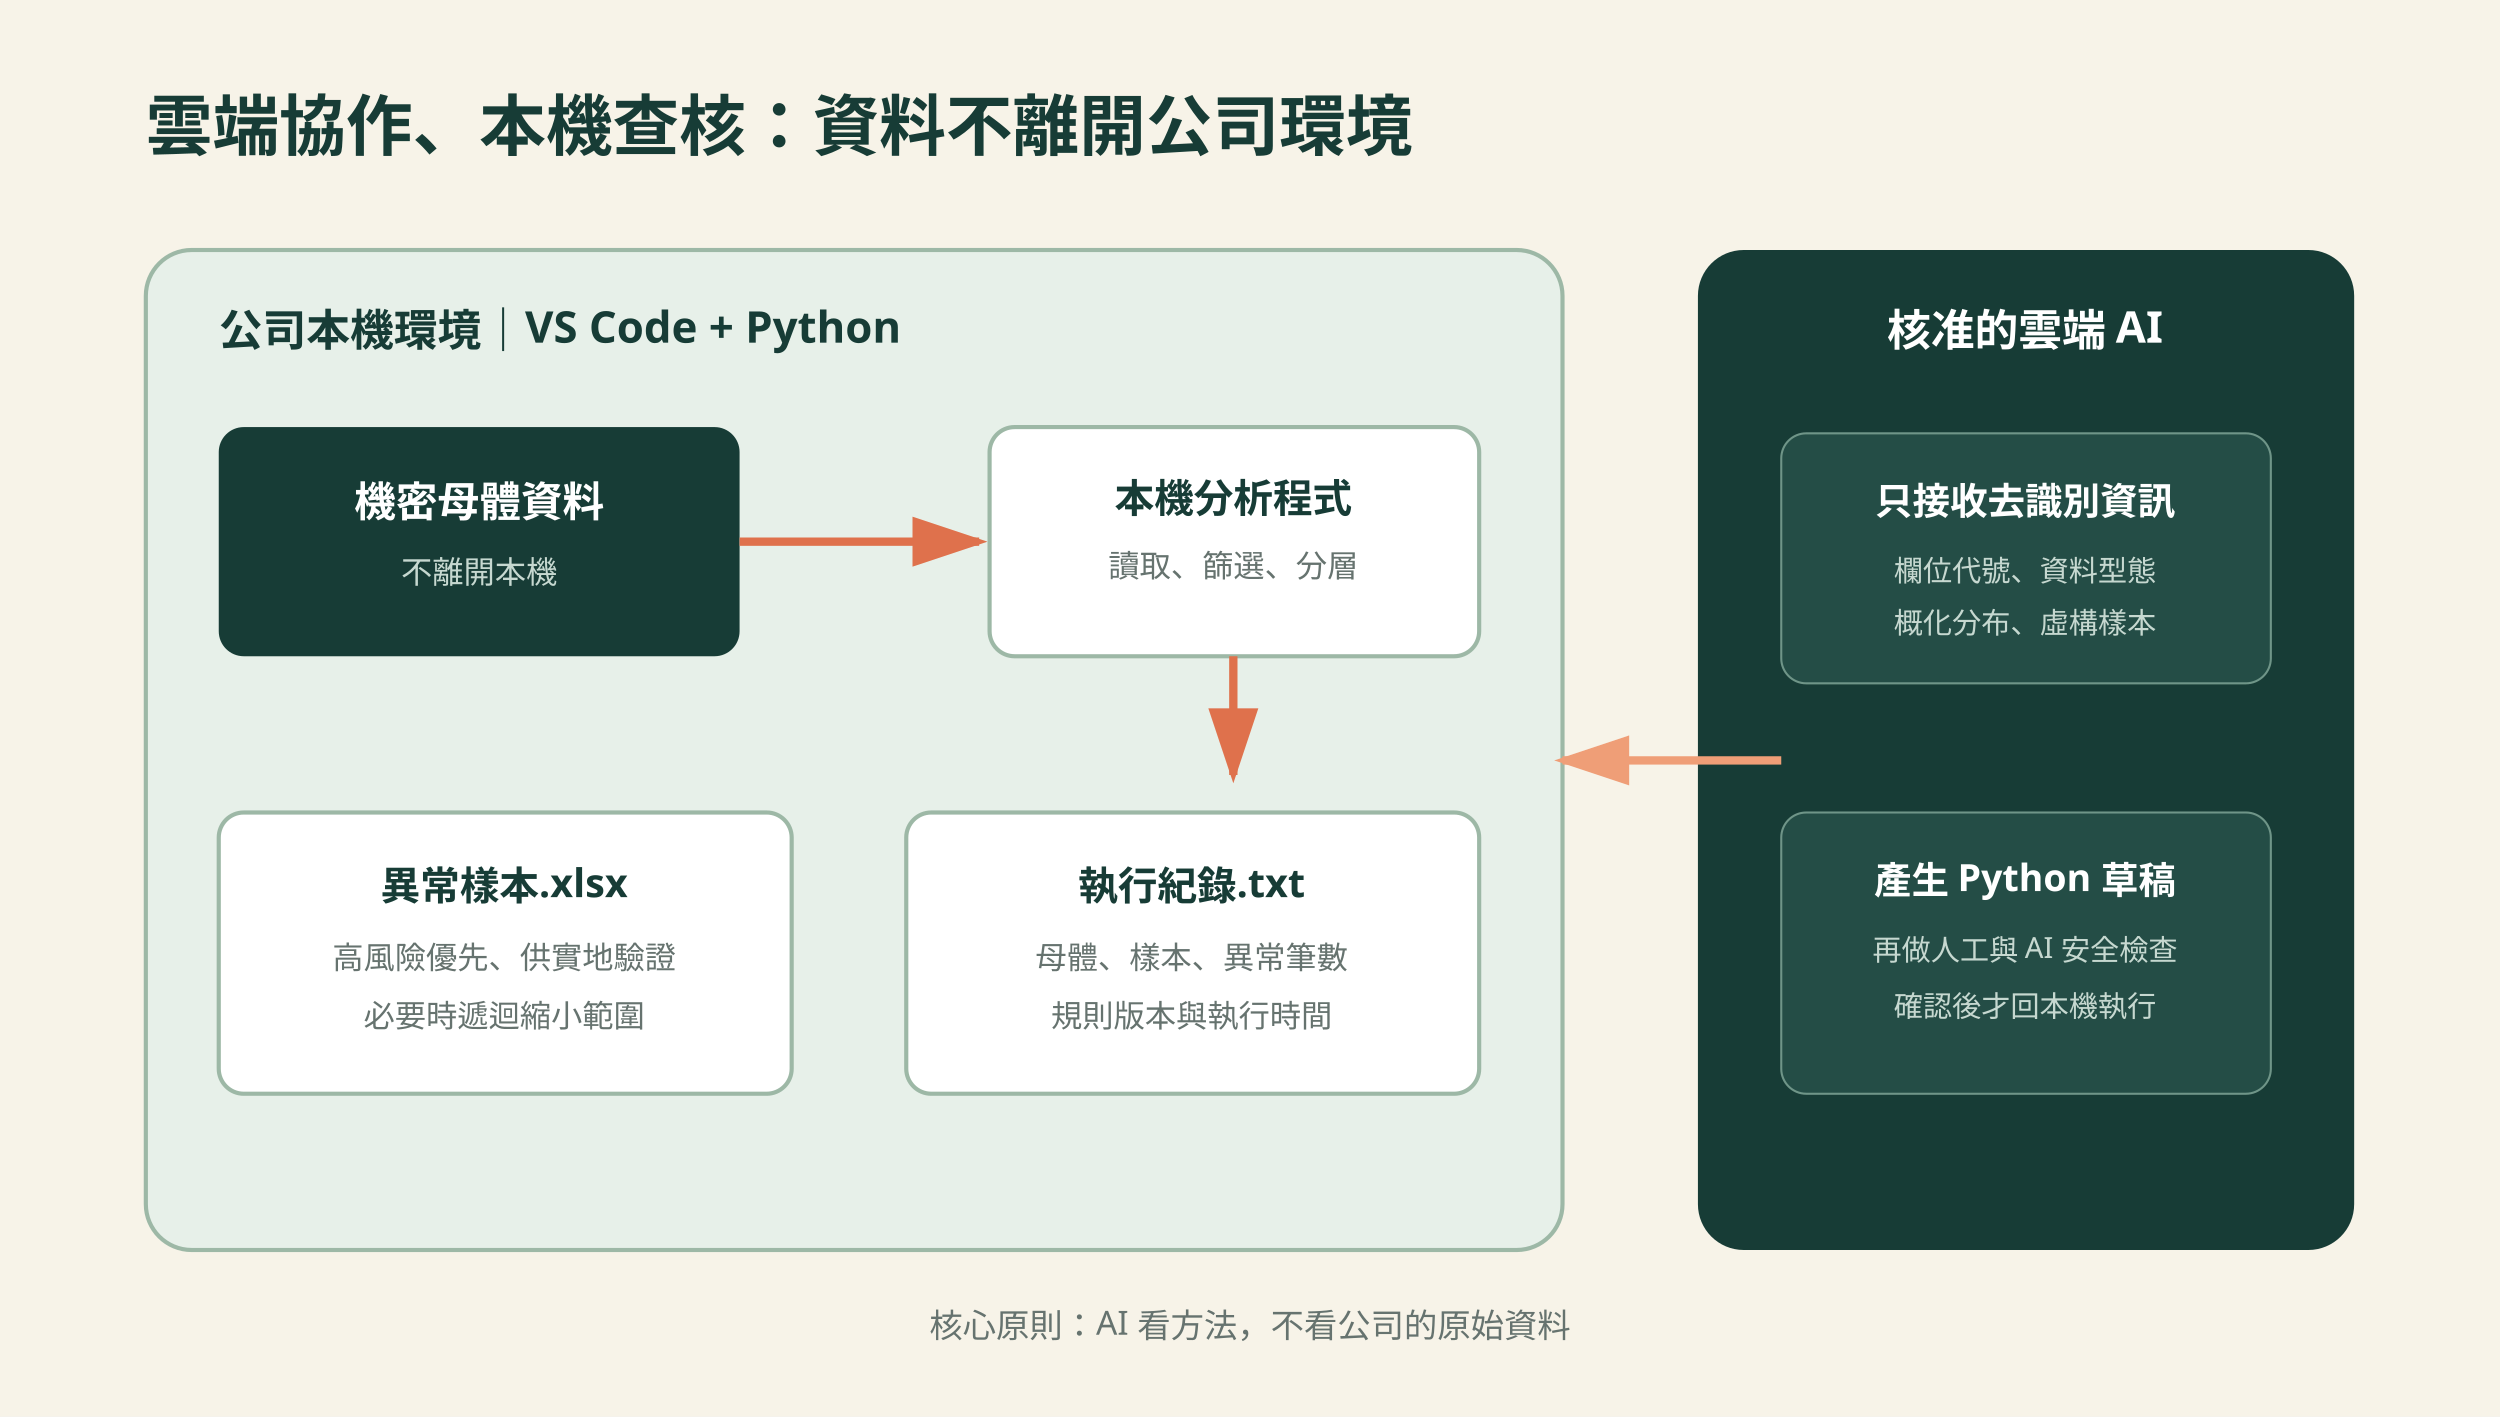
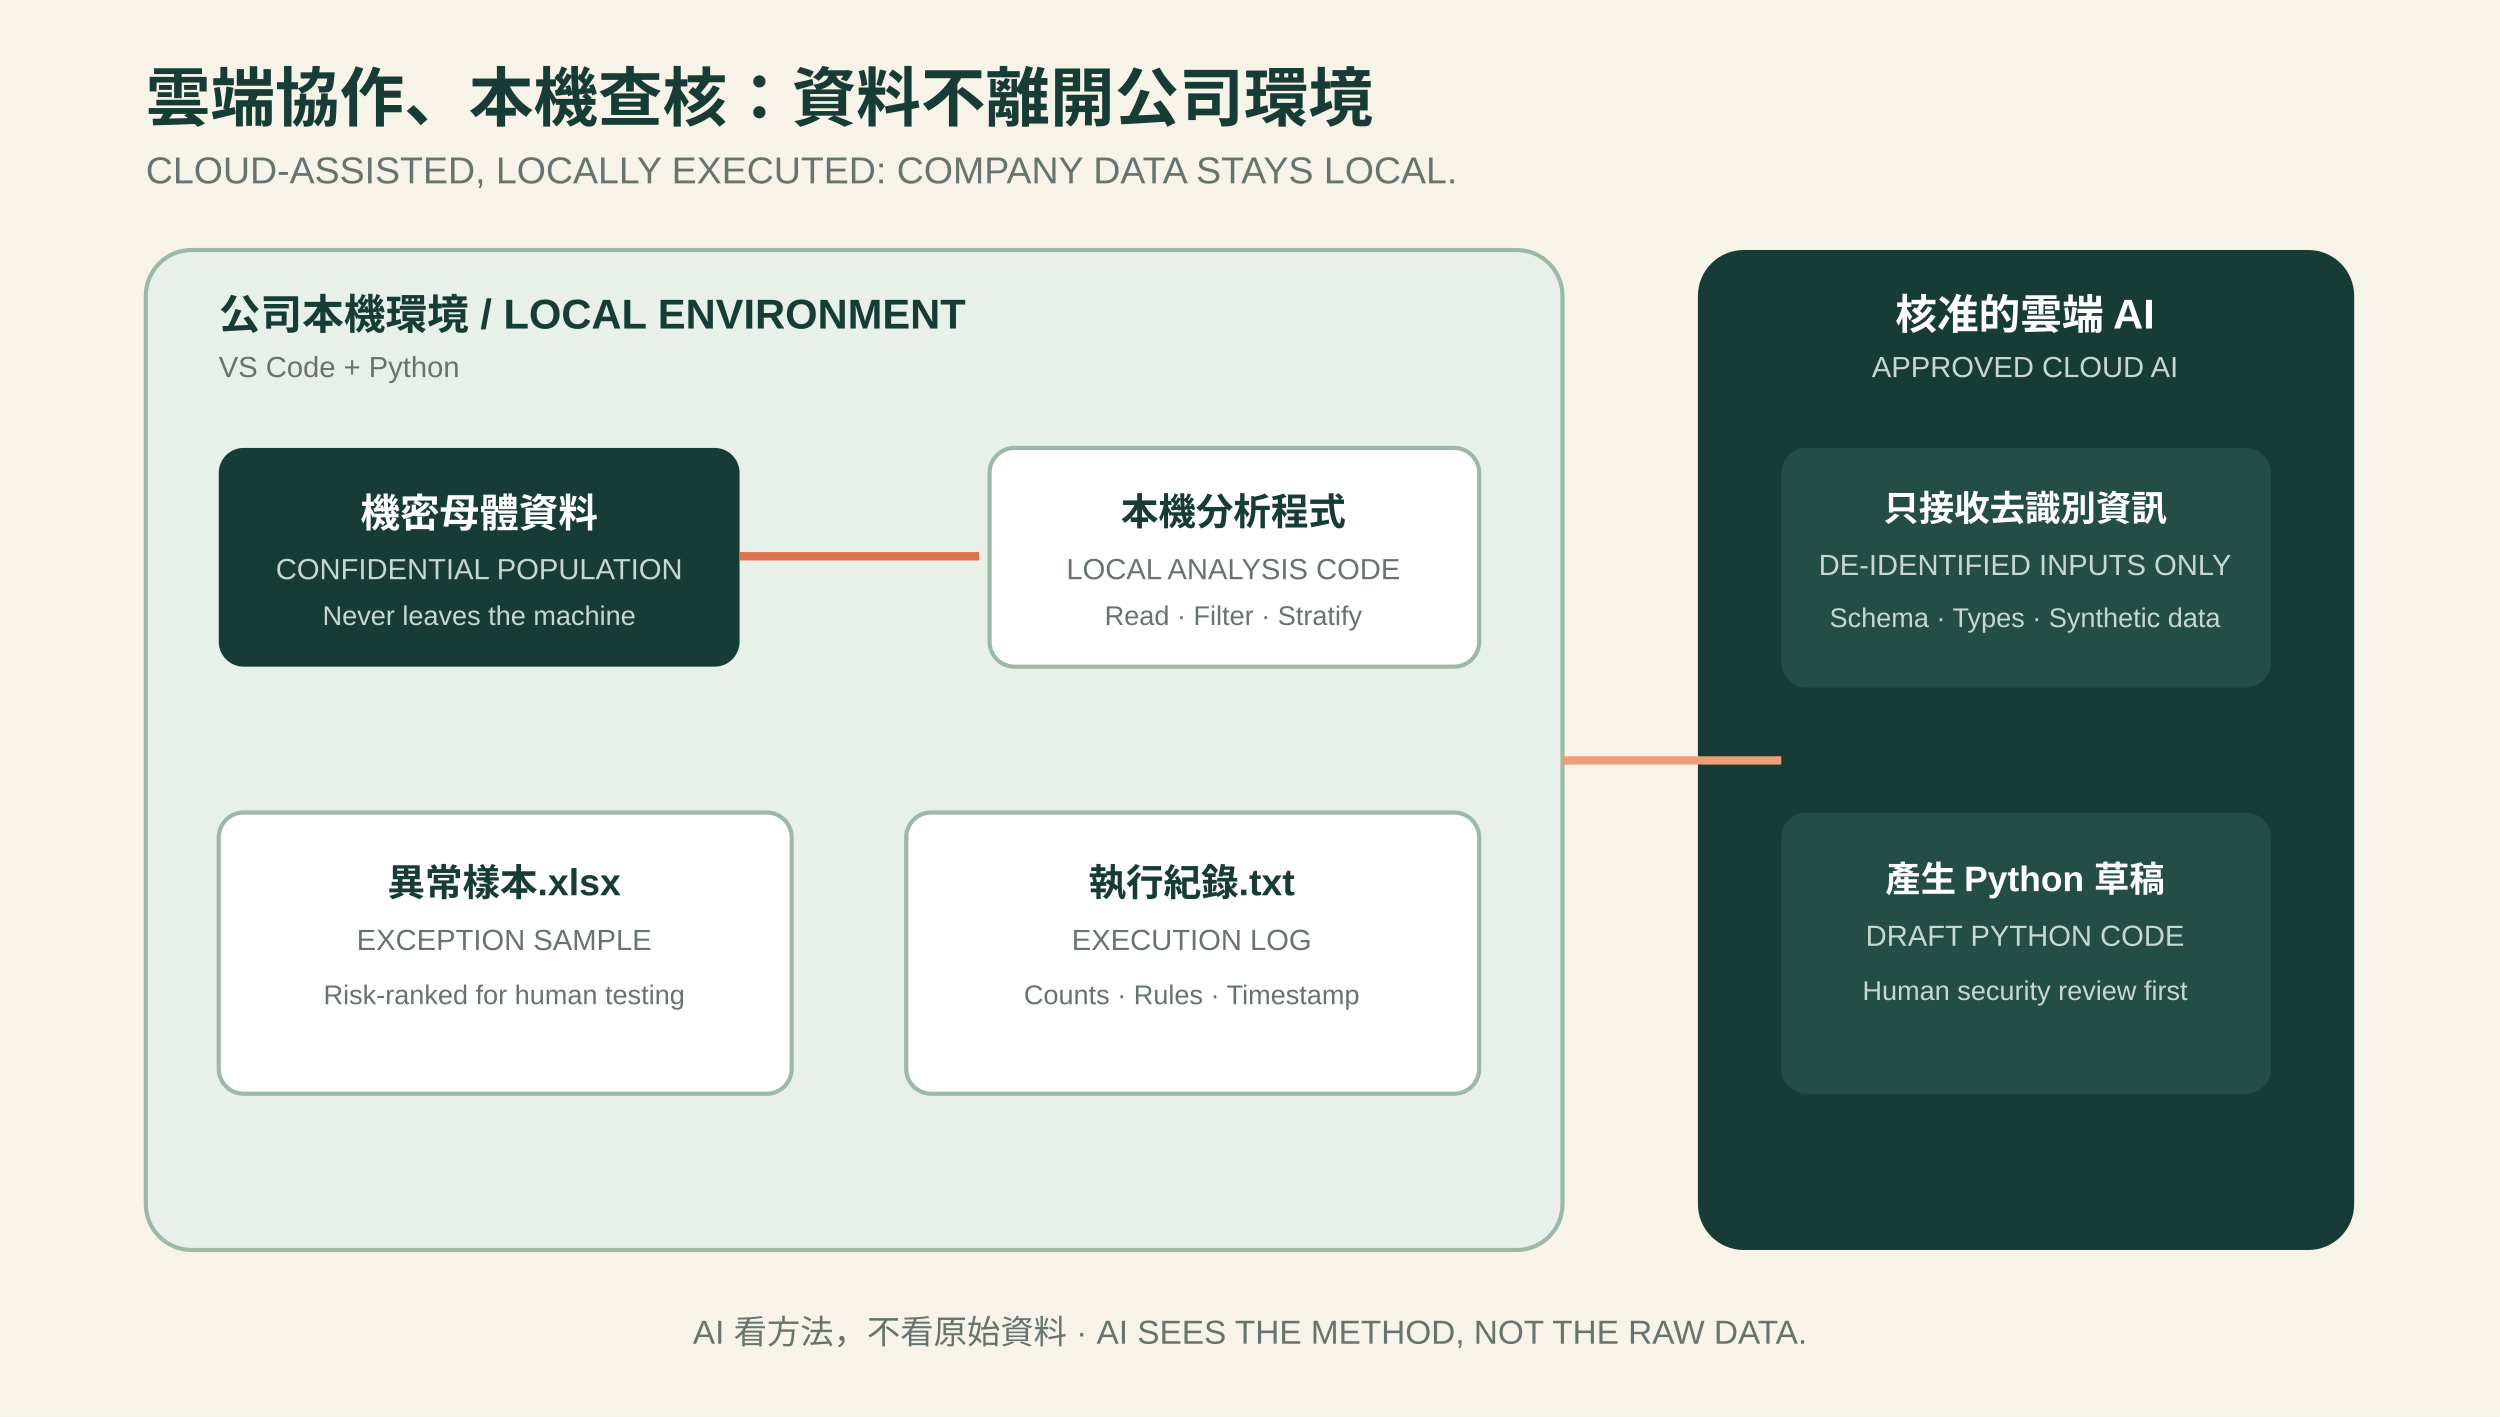
- <svg xmlns="http://www.w3.org/2000/svg" width="1200" height="680" viewBox="0 0 1200 680" role="img" aria-labelledby="title desc">
+ <svg xmlns="http://www.w3.org/2000/svg" viewBox="0 0 1200 680" role="img" aria-labelledby="title desc">
  <rect width="1200" height="680" fill="#f7f3e8" />
-   <text x="70" y="72" fill="#173c36" font-family="sans-serif" font-size="32" font-weight="700">雲端協作、本機查核：資料不離開公司環境</text>
-   <rect x="70" y="120" width="680" height="480" rx="22" fill="#e7f0e9" stroke="#9db8a6" stroke-width="2" />
-   <text x="105" y="166" fill="#173c36" font-family="sans-serif" font-size="21" font-weight="700">公司本機環境｜VS Code + Python</text>
-   <rect x="105" y="205" width="250" height="110" rx="12" fill="#173c36" />
-   <text x="230" y="248" text-anchor="middle" fill="white" font-family="sans-serif" font-size="20" font-weight="700">機密母體資料</text>
-   <text x="230" y="280" text-anchor="middle" fill="#c6d8d0" font-family="sans-serif" font-size="15">不離開本機</text>
-   <path d="M355 260 H470" stroke="#df714c" stroke-width="4" marker-end="url(#a)" />
-   <rect x="475" y="205" width="235" height="110" rx="12" fill="white" stroke="#9db8a6" stroke-width="2" />
-   <text x="592" y="246" text-anchor="middle" fill="#173c36" font-family="sans-serif" font-size="19" font-weight="700">本機分析程式</text>
-   <text x="592" y="277" text-anchor="middle" fill="#66736f" font-family="sans-serif" font-size="15">讀取、篩選、分層</text>
-   <path d="M592 315 V372" stroke="#df714c" stroke-width="4" marker-end="url(#a)" />
-   <rect x="105" y="390" width="275" height="135" rx="12" fill="white" stroke="#9db8a6" stroke-width="2" />
-   <text x="242" y="432" text-anchor="middle" fill="#173c36" font-family="sans-serif" font-size="19" font-weight="700">異常樣本.xlsx</text>
-   <text x="242" y="465" text-anchor="middle" fill="#66736f" font-family="sans-serif" font-size="15">高風險優先、供實地驗證</text>
-   <text x="242" y="493" text-anchor="middle" fill="#66736f" font-family="sans-serif" font-size="15">必要時遞迴縮小範圍</text>
-   <rect x="435" y="390" width="275" height="135" rx="12" fill="white" stroke="#9db8a6" stroke-width="2" />
-   <text x="572" y="432" text-anchor="middle" fill="#173c36" font-family="sans-serif" font-size="19" font-weight="700">執行紀錄.txt</text>
-   <text x="572" y="465" text-anchor="middle" fill="#66736f" font-family="sans-serif" font-size="15">母體、樣本、異常筆數</text>
-   <text x="572" y="493" text-anchor="middle" fill="#66736f" font-family="sans-serif" font-size="15">規則版本與執行時間</text>
-   <rect x="815" y="120" width="315" height="480" rx="22" fill="#173c36" />
-   <text x="972" y="166" text-anchor="middle" fill="white" font-family="sans-serif" font-size="21" font-weight="700">核准的雲端 AI</text>
-   <rect x="855" y="208" width="235" height="120" rx="12" fill="#244d46" stroke="#6f9588" />
-   <text x="972" y="247" text-anchor="middle" fill="white" font-family="sans-serif" font-size="18" font-weight="700">只接收去識別資訊</text>
-   <text x="972" y="279" text-anchor="middle" fill="#c6d8d0" font-family="sans-serif" font-size="14">欄位代號、資料型態</text>
-   <text x="972" y="304" text-anchor="middle" fill="#c6d8d0" font-family="sans-serif" font-size="14">概化分布、虛構樣本</text>
-   <path d="M855 365 H750" stroke="#ef9e77" stroke-width="4" marker-end="url(#b)" />
-   <rect x="855" y="390" width="235" height="135" rx="12" fill="#244d46" stroke="#6f9588" />
-   <text x="972" y="429" text-anchor="middle" fill="white" font-family="sans-serif" font-size="18" font-weight="700">產生 Python 草稿</text>
-   <text x="972" y="461" text-anchor="middle" fill="#c6d8d0" font-family="sans-serif" font-size="14">再做人工與 AI 安全檢查</text>
-   <text x="972" y="488" text-anchor="middle" fill="#c6d8d0" font-family="sans-serif" font-size="14">確認後才回本機執行</text>
-   <text x="600" y="642" text-anchor="middle" fill="#66736f" font-family="sans-serif" font-size="16">核心原則：AI 看方法，不看公司的原始資料</text>
-   <defs>
-     <marker id="a" markerWidth="10" markerHeight="10" refX="8" refY="3" orient="auto">
-       <path d="M0,0 L0,6 L9,3z" fill="#df714c" />
-     </marker>
-     <marker id="b" markerWidth="10" markerHeight="10" refX="8" refY="3" orient="auto">
-       <path d="M0,0 L0,6 L9,3z" fill="#ef9e77" />
-     </marker>
-   </defs>
+   <g font-family="Arial,'Noto Sans TC',sans-serif">
+     <text x="70" y="58" fill="#173c36" font-size="31" font-weight="700">雲端協作、本機查核：資料不離開公司環境</text>
+     <text x="70" y="88" fill="#66736f" font-size="18">CLOUD-ASSISTED, LOCALLY EXECUTED: COMPANY DATA STAYS LOCAL.</text>
+     <rect x="70" y="120" width="680" height="480" rx="22" fill="#e7f0e9" stroke="#9db8a6" stroke-width="2" />
+     <text x="105" y="158" fill="#173c36" font-size="20" font-weight="700">公司本機環境 / LOCAL ENVIRONMENT</text>
+     <text x="105" y="181" fill="#66736f" font-size="14">VS Code + Python</text>
+     <rect x="105" y="215" width="250" height="105" rx="12" fill="#173c36" />
+     <text x="230" y="253" text-anchor="middle" fill="white" font-size="19" font-weight="700">機密母體資料</text>
+     <text x="230" y="278" text-anchor="middle" fill="#c6d8d0" font-size="14">CONFIDENTIAL POPULATION</text>
+     <text x="230" y="300" text-anchor="middle" fill="#c6d8d0" font-size="13">Never leaves the machine</text>
+     <path d="M355 267H470" stroke="#df714c" stroke-width="4" />
+     <rect x="475" y="215" width="235" height="105" rx="12" fill="white" stroke="#9db8a6" stroke-width="2" />
+     <text x="592" y="252" text-anchor="middle" fill="#173c36" font-size="18" font-weight="700">本機分析程式</text>
+     <text x="592" y="278" text-anchor="middle" fill="#66736f" font-size="14">LOCAL ANALYSIS CODE</text>
+     <text x="592" y="300" text-anchor="middle" fill="#66736f" font-size="13">Read · Filter · Stratify</text>
+     <rect x="105" y="390" width="275" height="135" rx="12" fill="white" stroke="#9db8a6" stroke-width="2" />
+     <text x="242" y="430" text-anchor="middle" fill="#173c36" font-size="18" font-weight="700">異常樣本.xlsx</text>
+     <text x="242" y="456" text-anchor="middle" fill="#66736f" font-size="14">EXCEPTION SAMPLE</text>
+     <text x="242" y="482" text-anchor="middle" fill="#66736f" font-size="13">Risk-ranked for human testing</text>
+     <rect x="435" y="390" width="275" height="135" rx="12" fill="white" stroke="#9db8a6" stroke-width="2" />
+     <text x="572" y="430" text-anchor="middle" fill="#173c36" font-size="18" font-weight="700">執行紀錄.txt</text>
+     <text x="572" y="456" text-anchor="middle" fill="#66736f" font-size="14">EXECUTION LOG</text>
+     <text x="572" y="482" text-anchor="middle" fill="#66736f" font-size="13">Counts · Rules · Timestamp</text>
+     <rect x="815" y="120" width="315" height="480" rx="22" fill="#173c36" />
+     <text x="972" y="158" text-anchor="middle" fill="white" font-size="20" font-weight="700">核准的雲端 AI</text>
+     <text x="972" y="181" text-anchor="middle" fill="#c6d8d0" font-size="14">APPROVED CLOUD AI</text>
+     <rect x="855" y="215" width="235" height="115" rx="12" fill="#244d46" />
+     <text x="972" y="250" text-anchor="middle" fill="white" font-size="17" font-weight="700">只接收去識別資訊</text>
+     <text x="972" y="276" text-anchor="middle" fill="#c6d8d0" font-size="14">DE-IDENTIFIED INPUTS ONLY</text>
+     <text x="972" y="301" text-anchor="middle" fill="#c6d8d0" font-size="13">Schema · Types · Synthetic data</text>
+     <rect x="855" y="390" width="235" height="135" rx="12" fill="#244d46" />
+     <text x="972" y="428" text-anchor="middle" fill="white" font-size="17" font-weight="700">產生 Python 草稿</text>
+     <text x="972" y="454" text-anchor="middle" fill="#c6d8d0" font-size="14">DRAFT PYTHON CODE</text>
+     <text x="972" y="480" text-anchor="middle" fill="#c6d8d0" font-size="13">Human security review first</text>
+     <path d="M855 365H750" stroke="#ef9e77" stroke-width="4" />
+     <text x="600" y="645" text-anchor="middle" fill="#66736f" font-size="16">AI 看方法，不看原始資料 · AI SEES THE METHOD, NOT THE RAW DATA.</text>
+   </g>
</svg>
